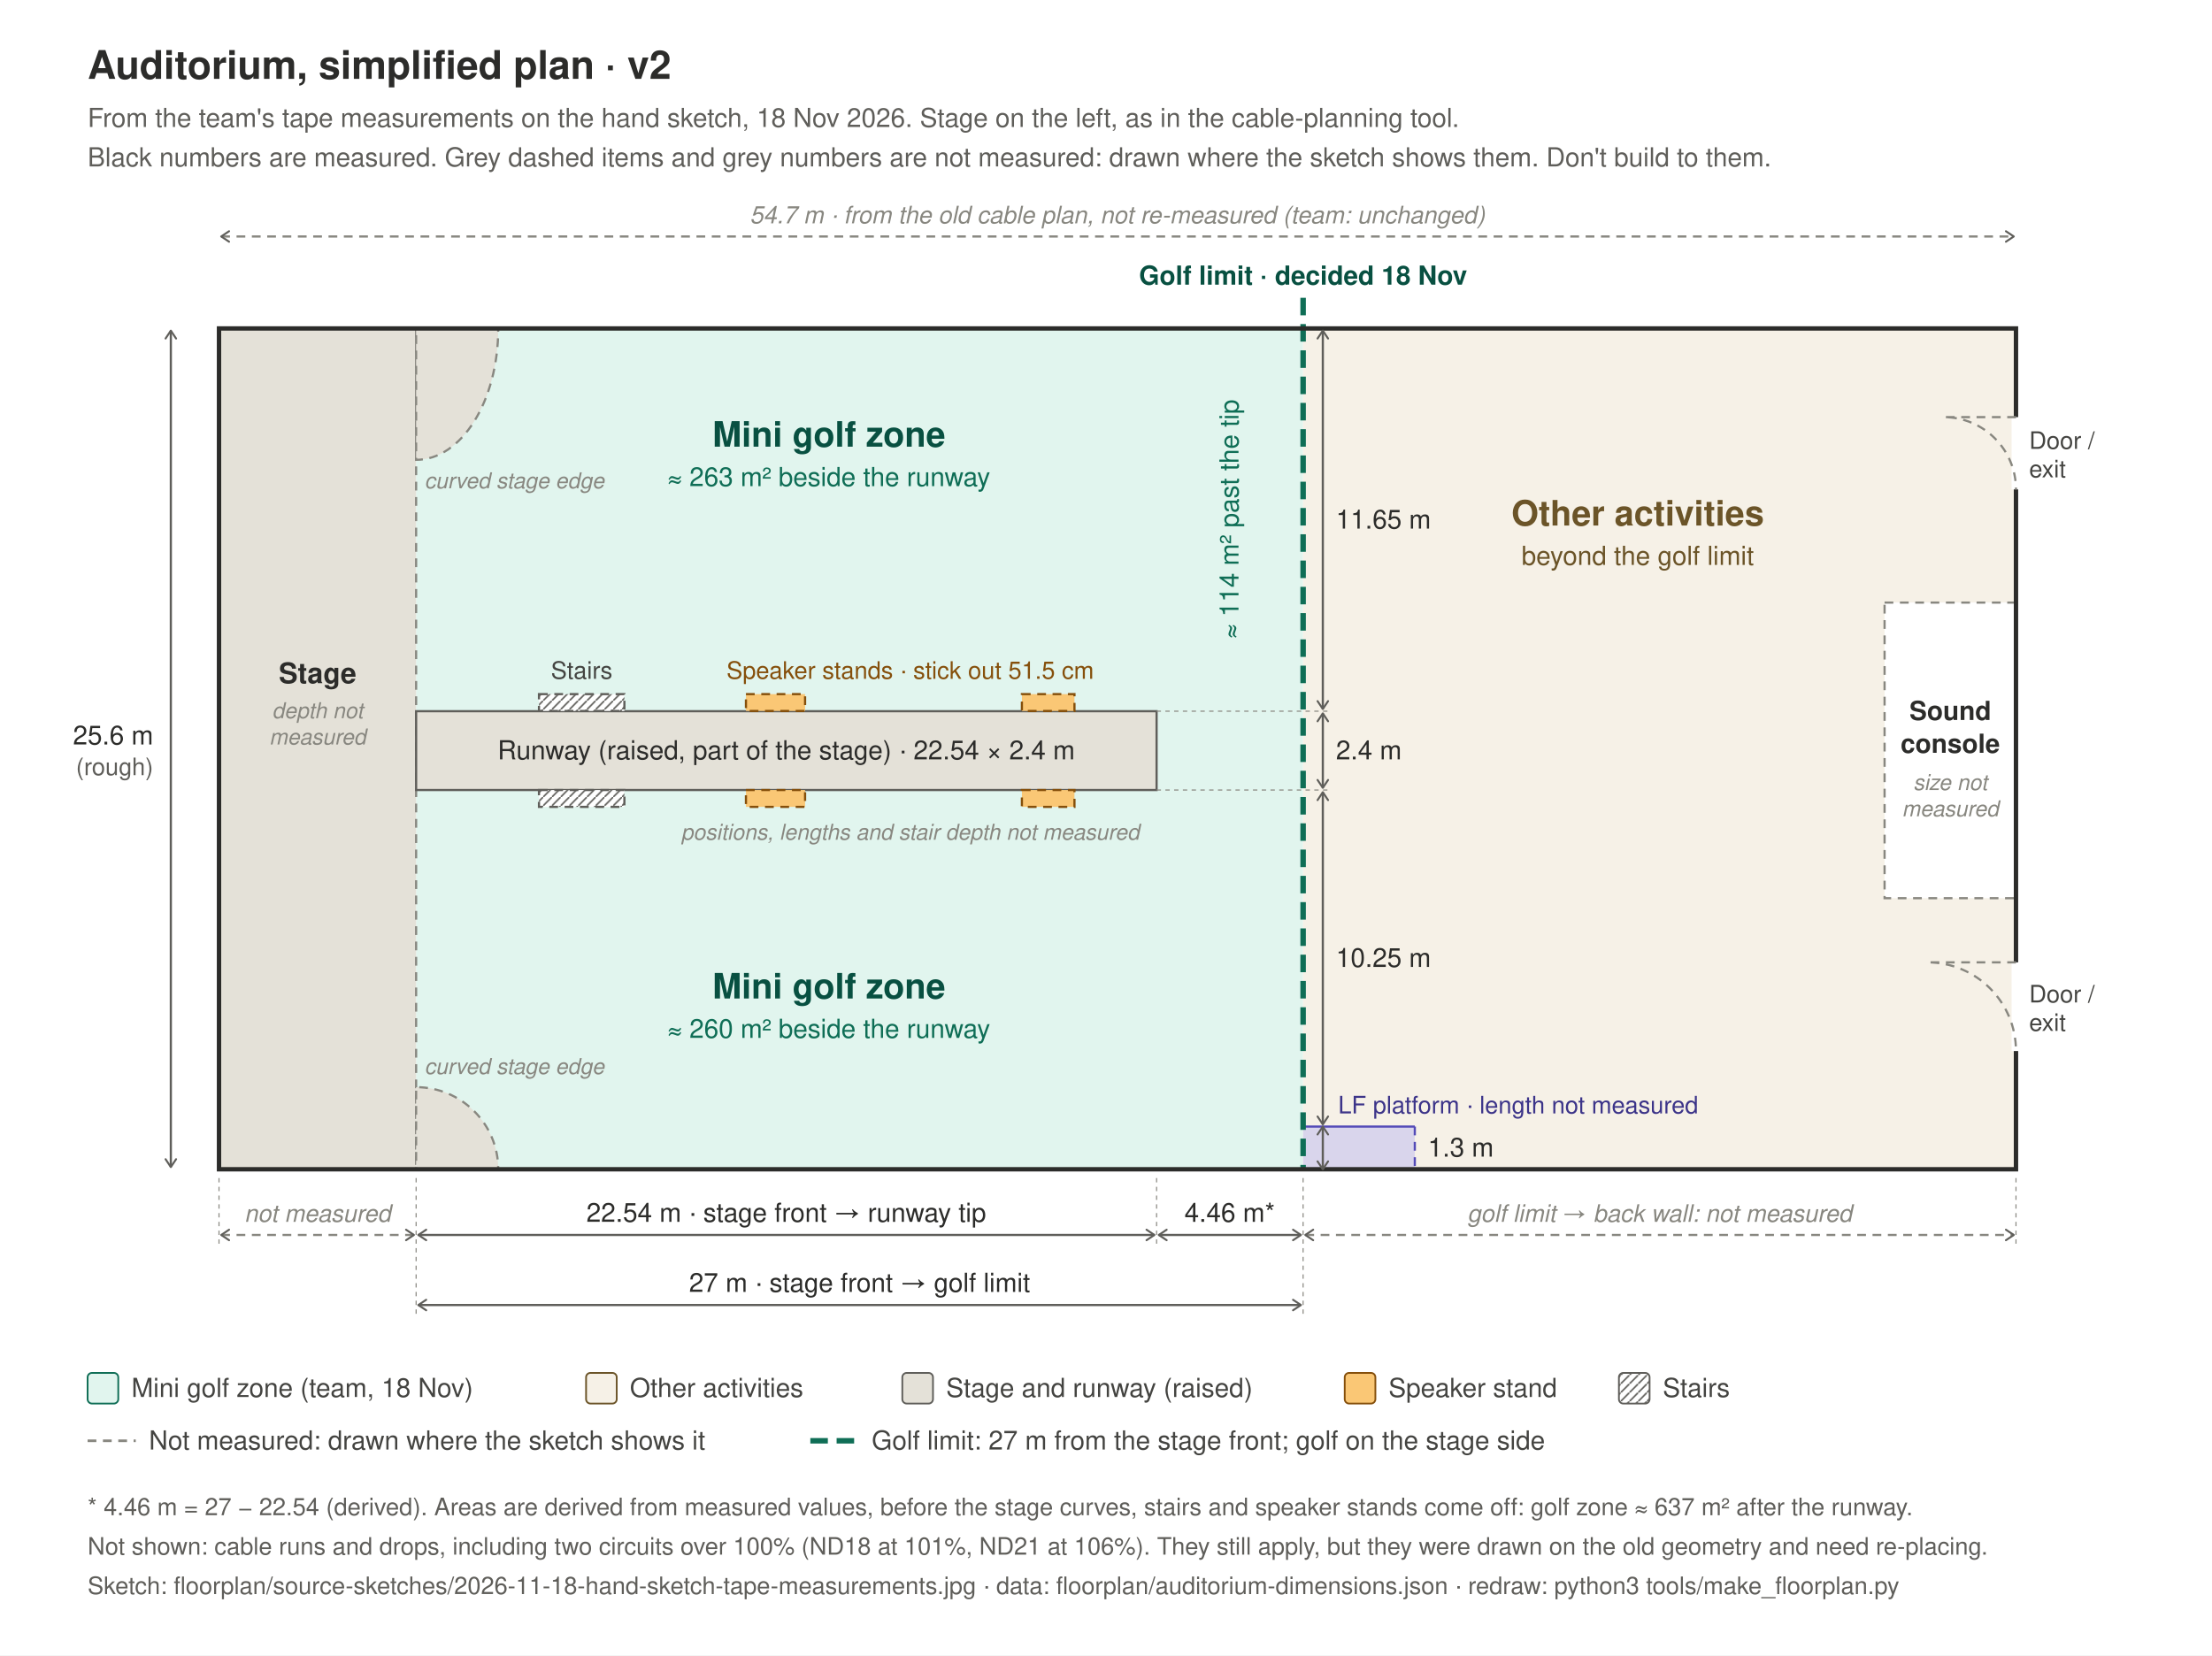
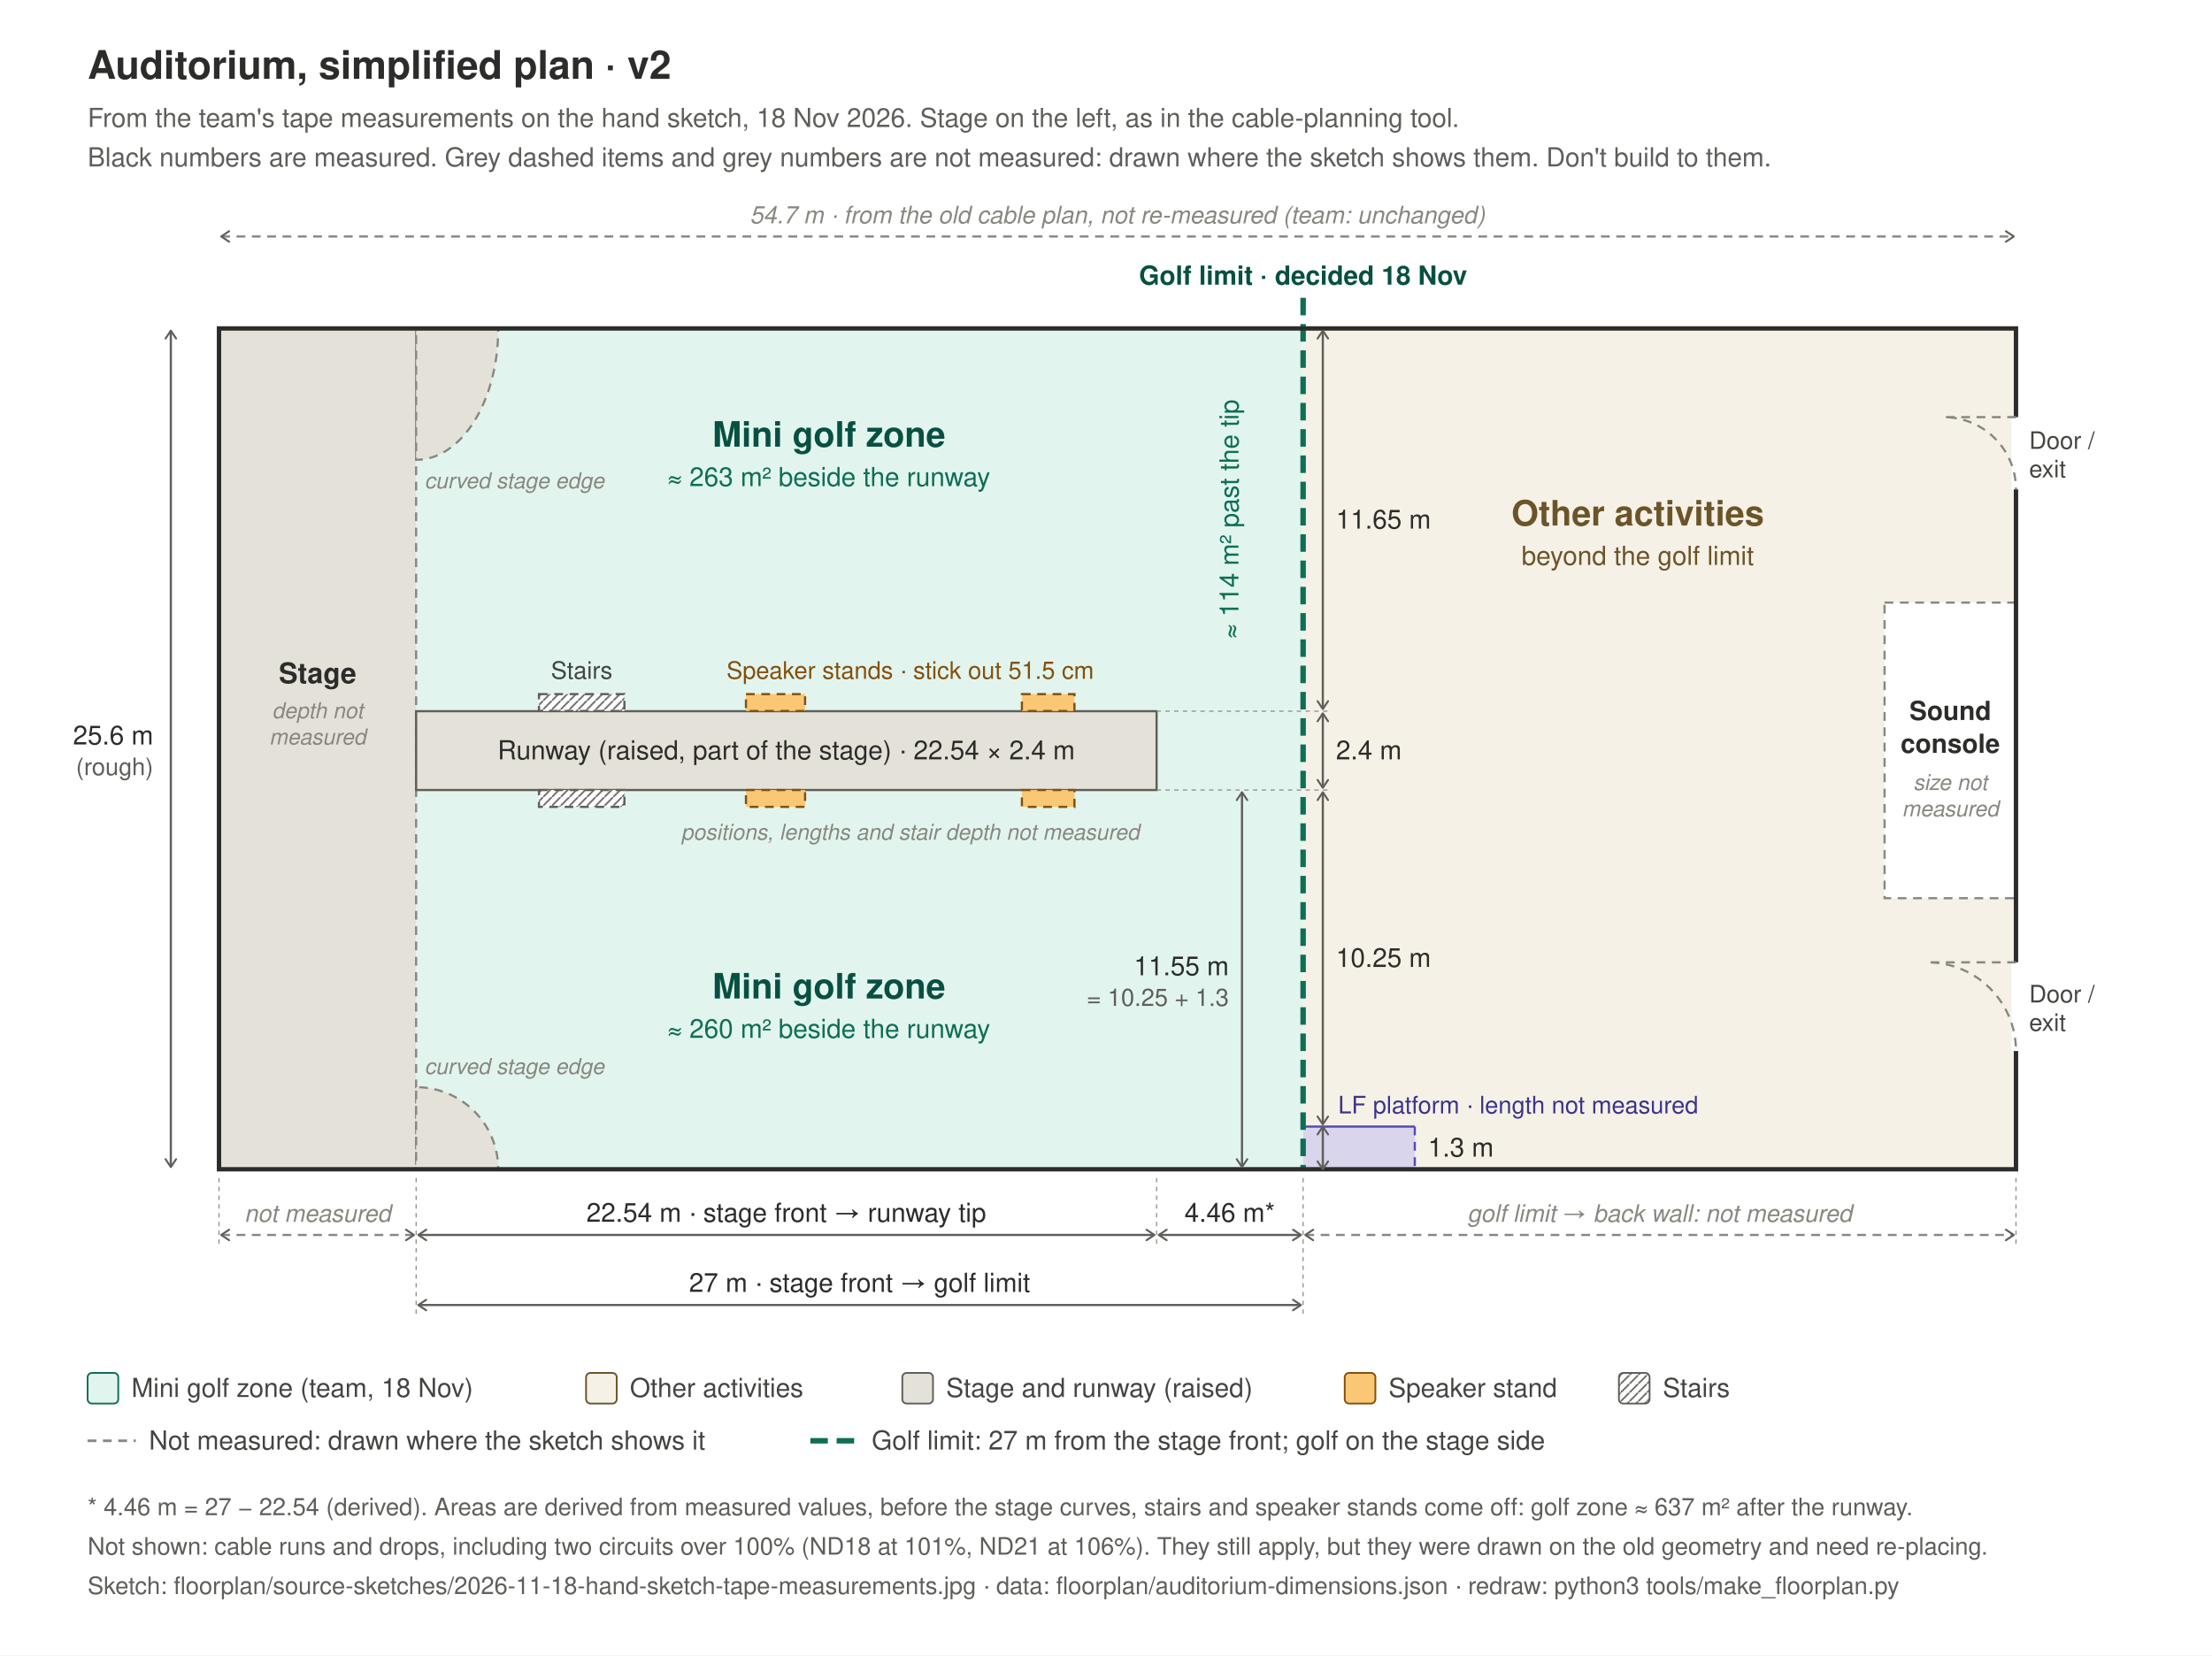
<svg xmlns="http://www.w3.org/2000/svg" width="2020" height="1512" viewBox="0 0 1010 756" role="img" font-family="Helvetica, Arial, sans-serif">
  <rect x="0" y="0" width="1010" height="756" fill="#FFFFFF" />
  <defs>
    <marker id="a" viewBox="0 0 10 10" refX="8" refY="5" markerWidth="6" markerHeight="6" orient="auto-start-reverse">
      <path d="M2 1L8 5L2 9" fill="none" stroke="#5F5E5A" stroke-width="1.5" stroke-linecap="round" stroke-linejoin="round" />
    </marker>
    <pattern id="hatch" width="4" height="4" patternUnits="userSpaceOnUse">
      <rect width="4" height="4" fill="#FFFFFF" />
      <path d="M0 4L4 0" stroke="#5F5E5A" stroke-width="0.7" />
    </pattern>
  </defs>
  <text x="40.0" y="36.0" font-size="18" fill="#2C2C2A" text-anchor="start" font-weight="600">Auditorium, simplified plan · v2</text>
  <text x="40.0" y="58.0" font-size="12" fill="#5F5E5A" text-anchor="start">From the team's tape measurements on the hand sketch, 18 Nov 2026. Stage on the left, as in the cable-planning tool.</text>
  <text x="40.0" y="76.0" font-size="12" fill="#5F5E5A" text-anchor="start">Black numbers are measured. Grey dashed items and grey numbers are not measured: drawn where the sketch shows them. Don't build to them.</text>
  <rect x="190.0" y="150.0" width="405.0" height="384.0" fill="#E1F5EE" stroke="none" stroke-width="0" />
  <rect x="595.0" y="150.0" width="325.5" height="384.0" fill="#F6F1E7" stroke="none" stroke-width="0" />
  <rect x="100.0" y="150.0" width="90.0" height="384.0" fill="#E4E1D8" stroke="none" stroke-width="0" />
  <line x1="190.0" y1="150.0" x2="190.0" y2="534.0" stroke="#888780" stroke-width="1" stroke-dasharray="4 3" />
  <path d="M190.0 150.0L227.5 150.0A37.5 60.0 0 0 1 190.0 210.0Z" fill="#E4E1D8" stroke="#888780" stroke-width="1" stroke-dasharray="4 3" />
  <path d="M190.0 534.0L227.5 534.0A37.5 37.5 0 0 0 190.0 496.5Z" fill="#E4E1D8" stroke="#888780" stroke-width="1" stroke-dasharray="4 3" />
  <text x="145.0" y="312.0" font-size="13" fill="#2C2C2A" text-anchor="middle" font-weight="600">Stage</text>
  <text x="145.0" y="328.0" font-size="10" fill="#888780" text-anchor="middle" font-style="italic">depth not</text>
  <text x="145.0" y="340.0" font-size="10" fill="#888780" text-anchor="middle" font-style="italic">measured</text>
  <text x="193.8" y="223.0" font-size="10" fill="#888780" text-anchor="start" font-style="italic">curved stage edge</text>
  <text x="193.8" y="490.5" font-size="10" fill="#888780" text-anchor="start" font-style="italic">curved stage edge</text>
  <rect x="190.0" y="324.8" width="338.1" height="36.0" fill="#E4E1D8" stroke="#5F5E5A" stroke-width="1" />
  <text x="359.0" y="346.8" font-size="12" fill="#2C2C2A" text-anchor="middle">Runway (raised, part of the stage) · 22.54 × 2.4 m</text>
  <rect x="466.6" y="317.0" width="24.0" height="7.7" fill="#FAC775" stroke="#854F0B" stroke-width="1" stroke-dasharray="4 3" />
  <rect x="466.6" y="360.8" width="24.0" height="7.7" fill="#FAC775" stroke="#854F0B" stroke-width="1" stroke-dasharray="4 3" />
  <rect x="340.6" y="317.0" width="27.0" height="7.7" fill="#FAC775" stroke="#854F0B" stroke-width="1" stroke-dasharray="4 3" />
  <rect x="340.6" y="360.8" width="27.0" height="7.7" fill="#FAC775" stroke="#854F0B" stroke-width="1" stroke-dasharray="4 3" />
  <rect x="246.1" y="317.0" width="39.0" height="7.7" fill="url(#hatch)" stroke="#5F5E5A" stroke-width="1" stroke-dasharray="4 3" />
  <rect x="246.1" y="360.8" width="39.0" height="7.7" fill="url(#hatch)" stroke="#5F5E5A" stroke-width="1" stroke-dasharray="4 3" />
  <text x="415.6" y="310.0" font-size="11" fill="#854F0B" text-anchor="middle">Speaker stands · stick out 51.5 cm</text>
  <text x="265.6" y="310.0" font-size="11" fill="#444441" text-anchor="middle">Stairs</text>
  <text x="415.6" y="383.5" font-size="10" fill="#888780" text-anchor="middle" font-style="italic">positions, lengths and stair depth not measured</text>
  <rect x="595.0" y="514.5" width="51.0" height="19.5" fill="#D9D5EC" stroke="none" />
  <line x1="595.0" y1="514.5" x2="646.0" y2="514.5" stroke="#534AB7" stroke-width="1" />
  <line x1="646.0" y1="514.5" x2="646.0" y2="534.0" stroke="#534AB7" stroke-width="1" stroke-dasharray="4 3" />
  <text x="611.0" y="508.5" font-size="11" fill="#3C3489" text-anchor="start">LF platform · length not measured</text>
  <text x="652.0" y="528.2" font-size="12" fill="#2C2C2A" text-anchor="start">1.3 m</text>
  <rect x="860.5" y="275.2" width="60.0" height="135.0" fill="#FFFFFF" stroke="#888780" stroke-width="1" stroke-dasharray="4 3" />
  <text x="890.5" y="328.8" font-size="12" fill="#2C2C2A" text-anchor="middle" font-weight="600">Sound</text>
  <text x="890.5" y="343.8" font-size="12" fill="#2C2C2A" text-anchor="middle" font-weight="600">console</text>
  <text x="890.5" y="360.8" font-size="10" fill="#888780" text-anchor="middle" font-style="italic">size not</text>
  <text x="890.5" y="372.8" font-size="10" fill="#888780" text-anchor="middle" font-style="italic">measured</text>
  <text x="378.5" y="204.0" font-size="16" fill="#085041" text-anchor="middle" font-weight="600">Mini golf zone</text>
  <text x="378.5" y="222.0" font-size="12" fill="#0F6E56" text-anchor="middle">≈ 263 m² beside the runway</text>
  <text x="378.5" y="456.0" font-size="16" fill="#085041" text-anchor="middle" font-weight="600">Mini golf zone</text>
  <text x="378.5" y="474.0" font-size="12" fill="#0F6E56" text-anchor="middle">≈ 260 m² beside the runway</text>
  <text x="565.5" y="237.0" font-size="12" fill="#0F6E56" text-anchor="middle" transform="rotate(-90 565.5 237.0)">≈ 114 m² past the tip</text>
  <text x="747.8" y="240.0" font-size="16" fill="#6B5428" text-anchor="middle" font-weight="600">Other activities</text>
  <text x="747.8" y="258.0" font-size="12" fill="#6B5428" text-anchor="middle">beyond the golf limit</text>
  <line x1="595.0" y1="136.0" x2="595.0" y2="534.0" stroke="#0F6E56" stroke-width="2.5" stroke-dasharray="8 4" />
  <text x="595.0" y="130.0" font-size="12" fill="#085041" text-anchor="middle" font-weight="600">Golf limit · decided 18 Nov</text>
  <rect x="100.0" y="150.0" width="820.5" height="384.0" fill="none" stroke="#2C2C2A" stroke-width="2" />
  <line x1="920.5" y1="190.5" x2="920.5" y2="223.5" stroke="#FFFFFF" stroke-width="4" />
  <path d="M920.5 190.5L887.5 190.5A33.0 33.0 0 0 1 920.5 223.5" fill="none" stroke="#888780" stroke-width="1" stroke-dasharray="4 3" />
  <text x="926.5" y="205.0" font-size="11" fill="#444441" text-anchor="start">Door /</text>
  <text x="926.5" y="218.0" font-size="11" fill="#444441" text-anchor="start">exit</text>
  <line x1="920.5" y1="439.5" x2="920.5" y2="480.0" stroke="#FFFFFF" stroke-width="4" />
  <path d="M920.5 439.5L880.0 439.5A40.5 40.5 0 0 1 920.5 480.0" fill="none" stroke="#888780" stroke-width="1" stroke-dasharray="4 3" />
  <text x="926.5" y="457.8" font-size="11" fill="#444441" text-anchor="start">Door /</text>
  <text x="926.5" y="470.8" font-size="11" fill="#444441" text-anchor="start">exit</text>
  <line x1="604.0" y1="151.0" x2="604.0" y2="323.8" stroke="#5F5E5A" stroke-width="1" marker-start="url(#a)" marker-end="url(#a)" />
  <text x="610.0" y="241.4" font-size="12" fill="#2C2C2A" text-anchor="start">11.65 m</text>
  <line x1="604.0" y1="325.8" x2="604.0" y2="359.8" stroke="#5F5E5A" stroke-width="1" marker-start="url(#a)" marker-end="url(#a)" />
  <text x="610.0" y="346.8" font-size="12" fill="#2C2C2A" text-anchor="start">2.4 m</text>
  <line x1="604.0" y1="361.8" x2="604.0" y2="513.5" stroke="#5F5E5A" stroke-width="1" marker-start="url(#a)" marker-end="url(#a)" />
  <text x="610.0" y="441.6" font-size="12" fill="#2C2C2A" text-anchor="start">10.25 m</text>
  <line x1="604.0" y1="514.5" x2="604.0" y2="534.0" stroke="#5F5E5A" stroke-width="1" marker-start="url(#a)" marker-end="url(#a)" />
  <line x1="528.1" y1="324.8" x2="607.0" y2="324.8" stroke="#888780" stroke-width="0.5" stroke-dasharray="2 2" />
  <line x1="528.1" y1="360.8" x2="607.0" y2="360.8" stroke="#888780" stroke-width="0.5" stroke-dasharray="2 2" />
+   <line x1="567.1" y1="361.8" x2="567.1" y2="533.0" stroke="#5F5E5A" stroke-width="1" marker-start="url(#a)" marker-end="url(#a)" />
+   <text x="561.1" y="451.4" font-size="12" fill="#2C2C2A" text-anchor="end" />
+   <text x="561.1" y="445.4" font-size="12" fill="#2C2C2A" text-anchor="end">11.55 m</text>
+   <text x="561.1" y="459.4" font-size="11" fill="#5F5E5A" text-anchor="end">= 10.25 + 1.3</text>
  <line x1="78.0" y1="151.0" x2="78.0" y2="533.0" stroke="#5F5E5A" stroke-width="1" marker-start="url(#a)" marker-end="url(#a)" />
  <text x="72.0" y="346.0" font-size="12" fill="#2C2C2A" text-anchor="end" />
  <text x="70.0" y="340.0" font-size="12" fill="#2C2C2A" text-anchor="end">25.6 m</text>
  <text x="70.0" y="354.0" font-size="11" fill="#5F5E5A" text-anchor="end">(rough)</text>
  <line x1="101.0" y1="108.0" x2="919.5" y2="108.0" stroke="#888780" stroke-width="1" marker-start="url(#a)" marker-end="url(#a)" stroke-dasharray="4 3" />
  <text x="510.2" y="102.0" font-size="11" fill="#888780" text-anchor="middle" font-style="italic">54.7 m · from the old cable plan, not re-measured (team: unchanged)</text>
  <line x1="100.0" y1="538.0" x2="100.0" y2="570.0" stroke="#888780" stroke-width="0.5" stroke-dasharray="2 2" />
  <line x1="190.0" y1="538.0" x2="190.0" y2="602.0" stroke="#888780" stroke-width="0.5" stroke-dasharray="2 2" />
  <line x1="528.1" y1="538.0" x2="528.1" y2="570.0" stroke="#888780" stroke-width="0.5" stroke-dasharray="2 2" />
  <line x1="595.0" y1="538.0" x2="595.0" y2="602.0" stroke="#888780" stroke-width="0.5" stroke-dasharray="2 2" />
  <line x1="920.5" y1="538.0" x2="920.5" y2="570.0" stroke="#888780" stroke-width="0.5" stroke-dasharray="2 2" />
  <line x1="101.0" y1="564.0" x2="189.0" y2="564.0" stroke="#888780" stroke-width="1" marker-start="url(#a)" marker-end="url(#a)" stroke-dasharray="4 3" />
  <text x="145.0" y="558.0" font-size="11" fill="#888780" text-anchor="middle" font-style="italic">not measured</text>
  <line x1="191.0" y1="564.0" x2="527.1" y2="564.0" stroke="#5F5E5A" stroke-width="1" marker-start="url(#a)" marker-end="url(#a)" />
  <text x="359.0" y="558.0" font-size="12" fill="#2C2C2A" text-anchor="middle">22.54 m · stage front → runway tip</text>
  <line x1="529.1" y1="564.0" x2="594.0" y2="564.0" stroke="#5F5E5A" stroke-width="1" marker-start="url(#a)" marker-end="url(#a)" />
  <text x="561.5" y="558.0" font-size="12" fill="#2C2C2A" text-anchor="middle">4.46 m*</text>
  <line x1="596.0" y1="564.0" x2="919.5" y2="564.0" stroke="#888780" stroke-width="1" marker-start="url(#a)" marker-end="url(#a)" stroke-dasharray="4 3" />
  <text x="757.8" y="558.0" font-size="11" fill="#888780" text-anchor="middle" font-style="italic">golf limit → back wall: not measured</text>
  <line x1="191.0" y1="596.0" x2="594.0" y2="596.0" stroke="#5F5E5A" stroke-width="1" marker-start="url(#a)" marker-end="url(#a)" />
  <text x="392.5" y="590.0" font-size="12" fill="#2C2C2A" text-anchor="middle">27 m · stage front → golf limit</text>
  <rect x="40.0" y="627.0" width="14" height="14" rx="2" fill="#E1F5EE" stroke="#0F6E56" stroke-width="0.8" />
  <text x="60.0" y="638.0" font-size="12" fill="#444441" text-anchor="start">Mini golf zone (team, 18 Nov)</text>
  <rect x="267.6" y="627.0" width="14" height="14" rx="2" fill="#F6F1E7" stroke="#6B5428" stroke-width="0.8" />
  <text x="287.6" y="638.0" font-size="12" fill="#444441" text-anchor="start">Other activities</text>
  <rect x="412.0" y="627.0" width="14" height="14" rx="2" fill="#E4E1D8" stroke="#5F5E5A" stroke-width="0.8" />
  <text x="432.0" y="638.0" font-size="12" fill="#444441" text-anchor="start">Stage and runway (raised)</text>
  <rect x="614.0" y="627.0" width="14" height="14" rx="2" fill="#FAC775" stroke="#854F0B" stroke-width="0.8" />
  <text x="634.0" y="638.0" font-size="12" fill="#444441" text-anchor="start">Speaker stand</text>
  <rect x="739.2" y="627.0" width="14" height="14" rx="2" fill="url(#hatch)" stroke="#5F5E5A" stroke-width="0.8" />
  <text x="759.2" y="638.0" font-size="12" fill="#444441" text-anchor="start">Stairs</text>
  <line x1="40.0" y1="658.0" x2="62.0" y2="658.0" stroke="#888780" stroke-width="1.2" stroke-dasharray="4 3" />
  <text x="68.0" y="662.0" font-size="12" fill="#444441" text-anchor="start">Not measured: drawn where the sketch shows it</text>
  <line x1="370.0" y1="658.0" x2="392.0" y2="658.0" stroke="#0F6E56" stroke-width="2.5" stroke-dasharray="8 4" />
  <text x="398.0" y="662.0" font-size="12" fill="#444441" text-anchor="start">Golf limit: 27 m from the stage front; golf on the stage side</text>
  <text x="40.0" y="692.0" font-size="11" fill="#5F5E5A" text-anchor="start">* 4.46 m = 27 − 22.54 (derived). Areas are derived from measured values, before the stage curves, stairs and speaker stands come off: golf zone ≈ 637 m² after the runway.</text>
  <text x="40.0" y="710.0" font-size="11" fill="#5F5E5A" text-anchor="start">Not shown: cable runs and drops, including two circuits over 100% (ND18 at 101%, ND21 at 106%). They still apply, but they were drawn on the old geometry and need re-placing.</text>
  <text x="40.0" y="728.0" font-size="11" fill="#5F5E5A" text-anchor="start">Sketch: floorplan/source-sketches/2026-11-18-hand-sketch-tape-measurements.jpg · data: floorplan/auditorium-dimensions.json · redraw: python3 tools/make_floorplan.py</text>
</svg>
